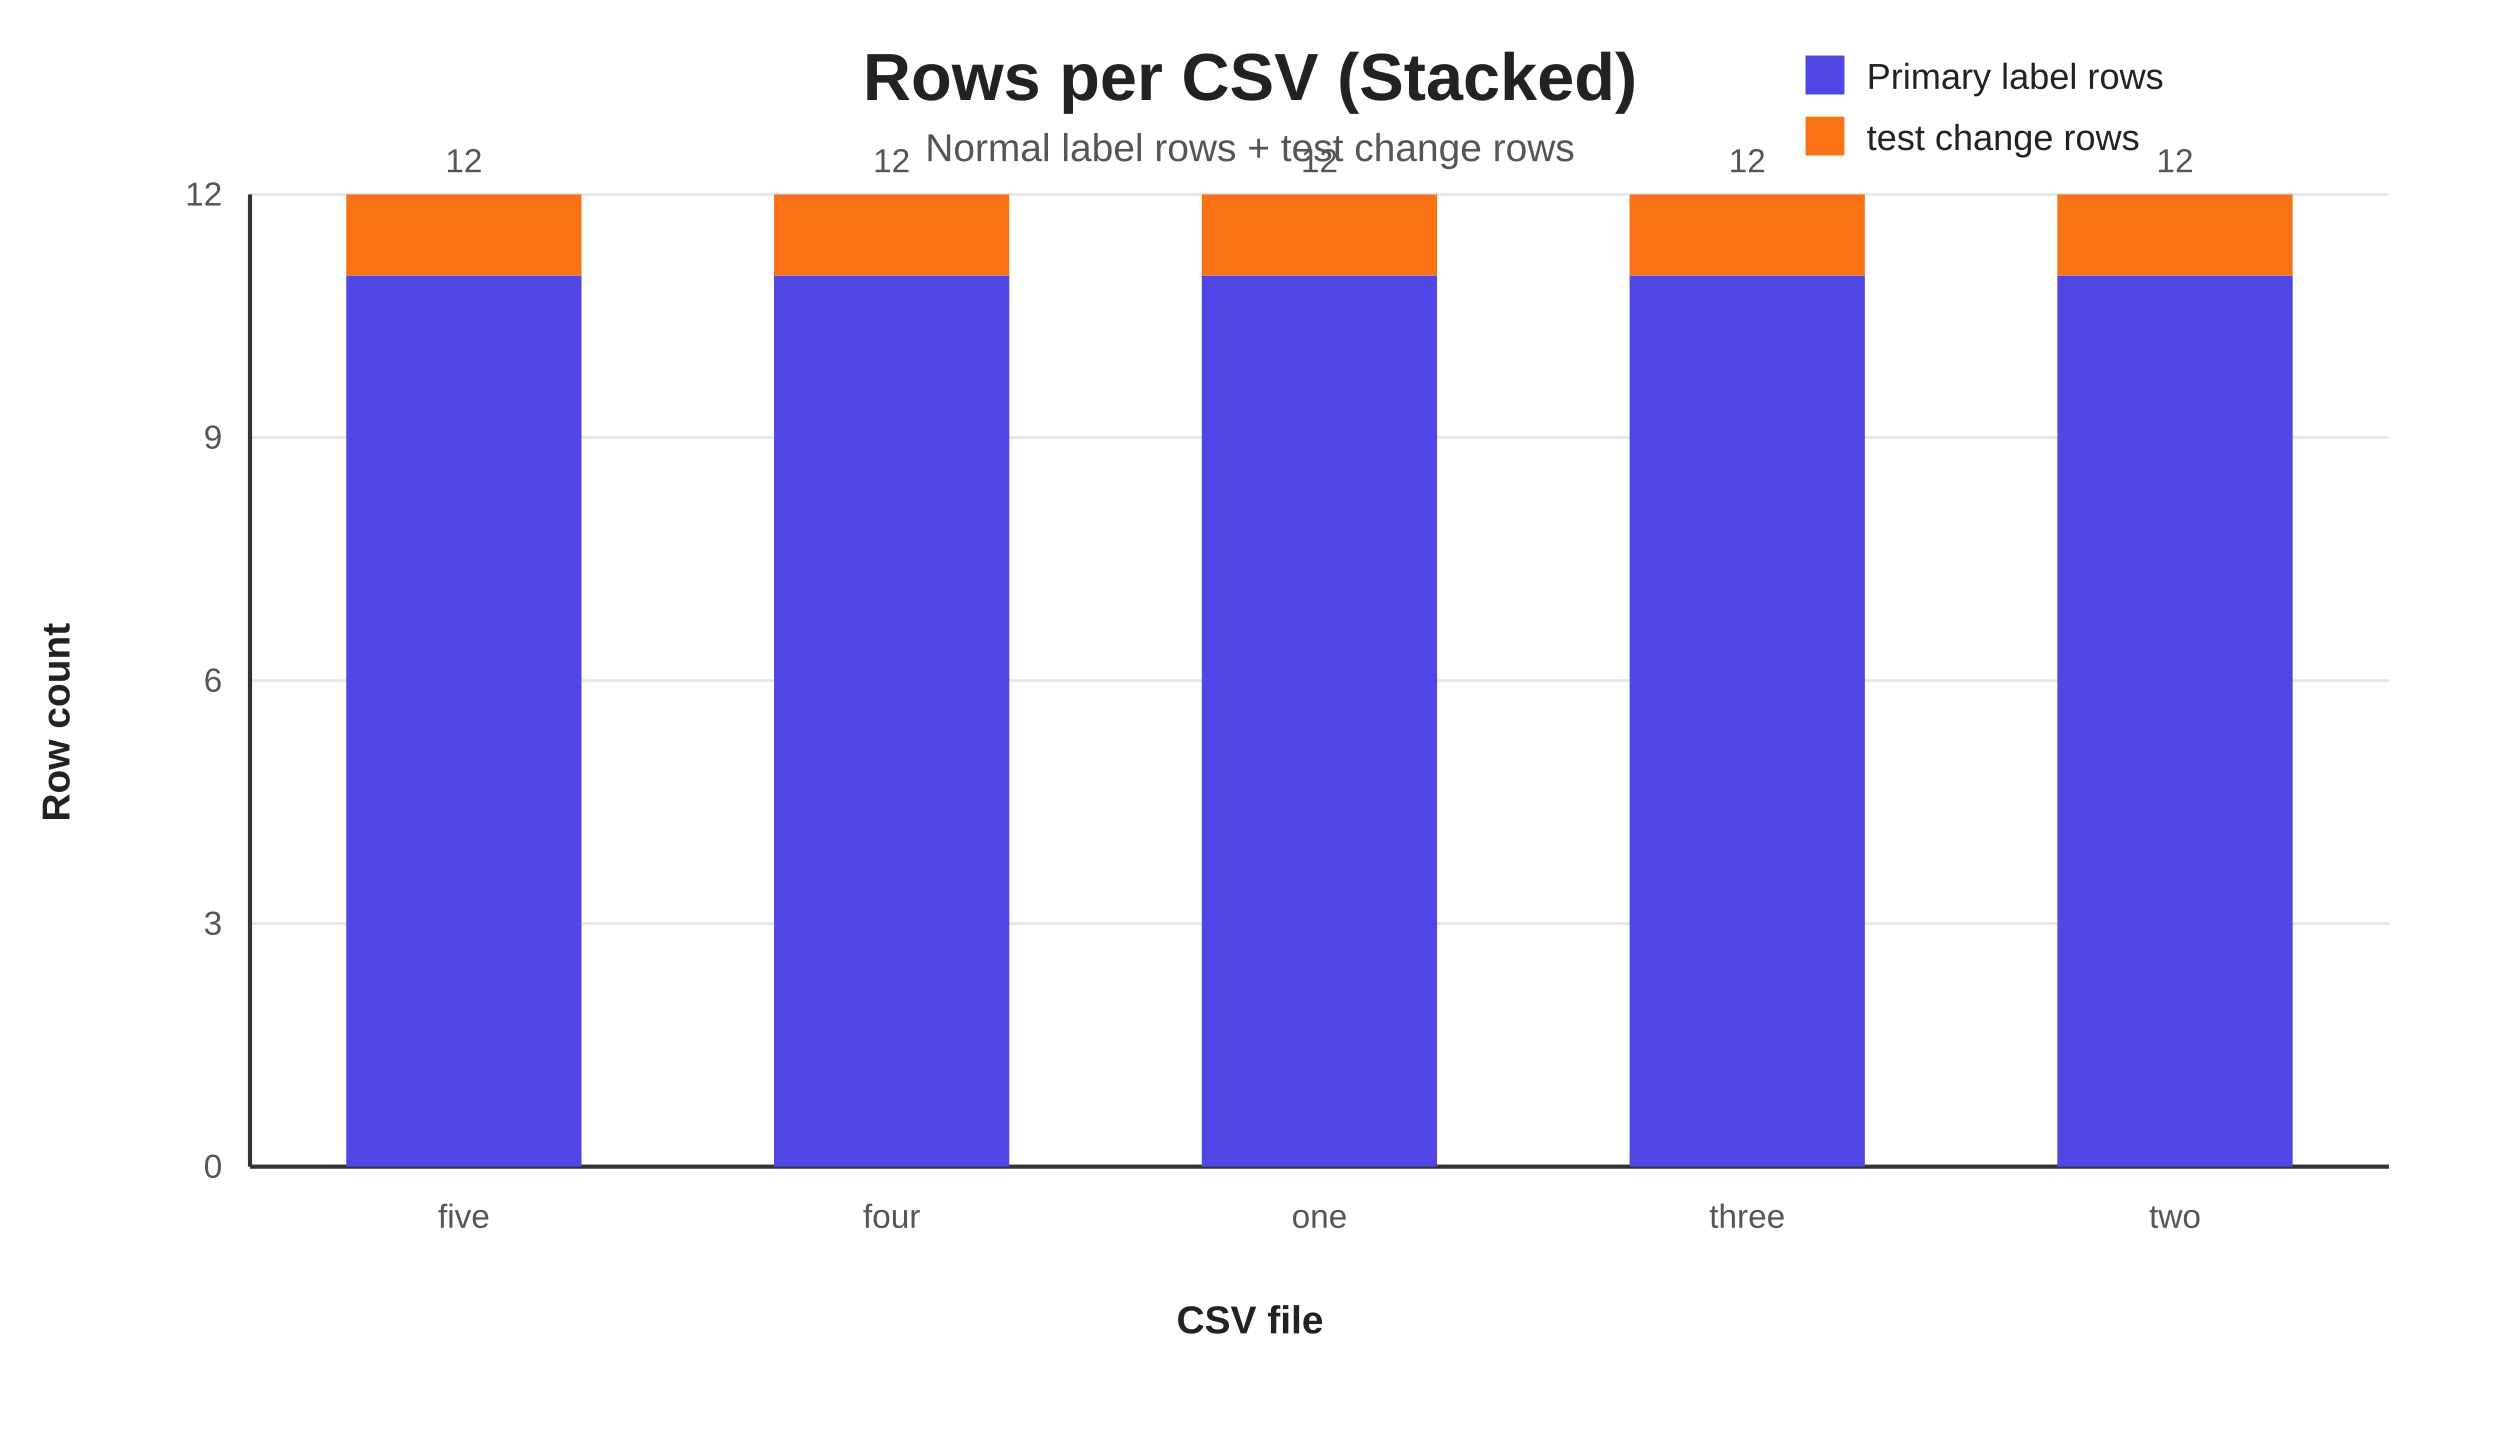
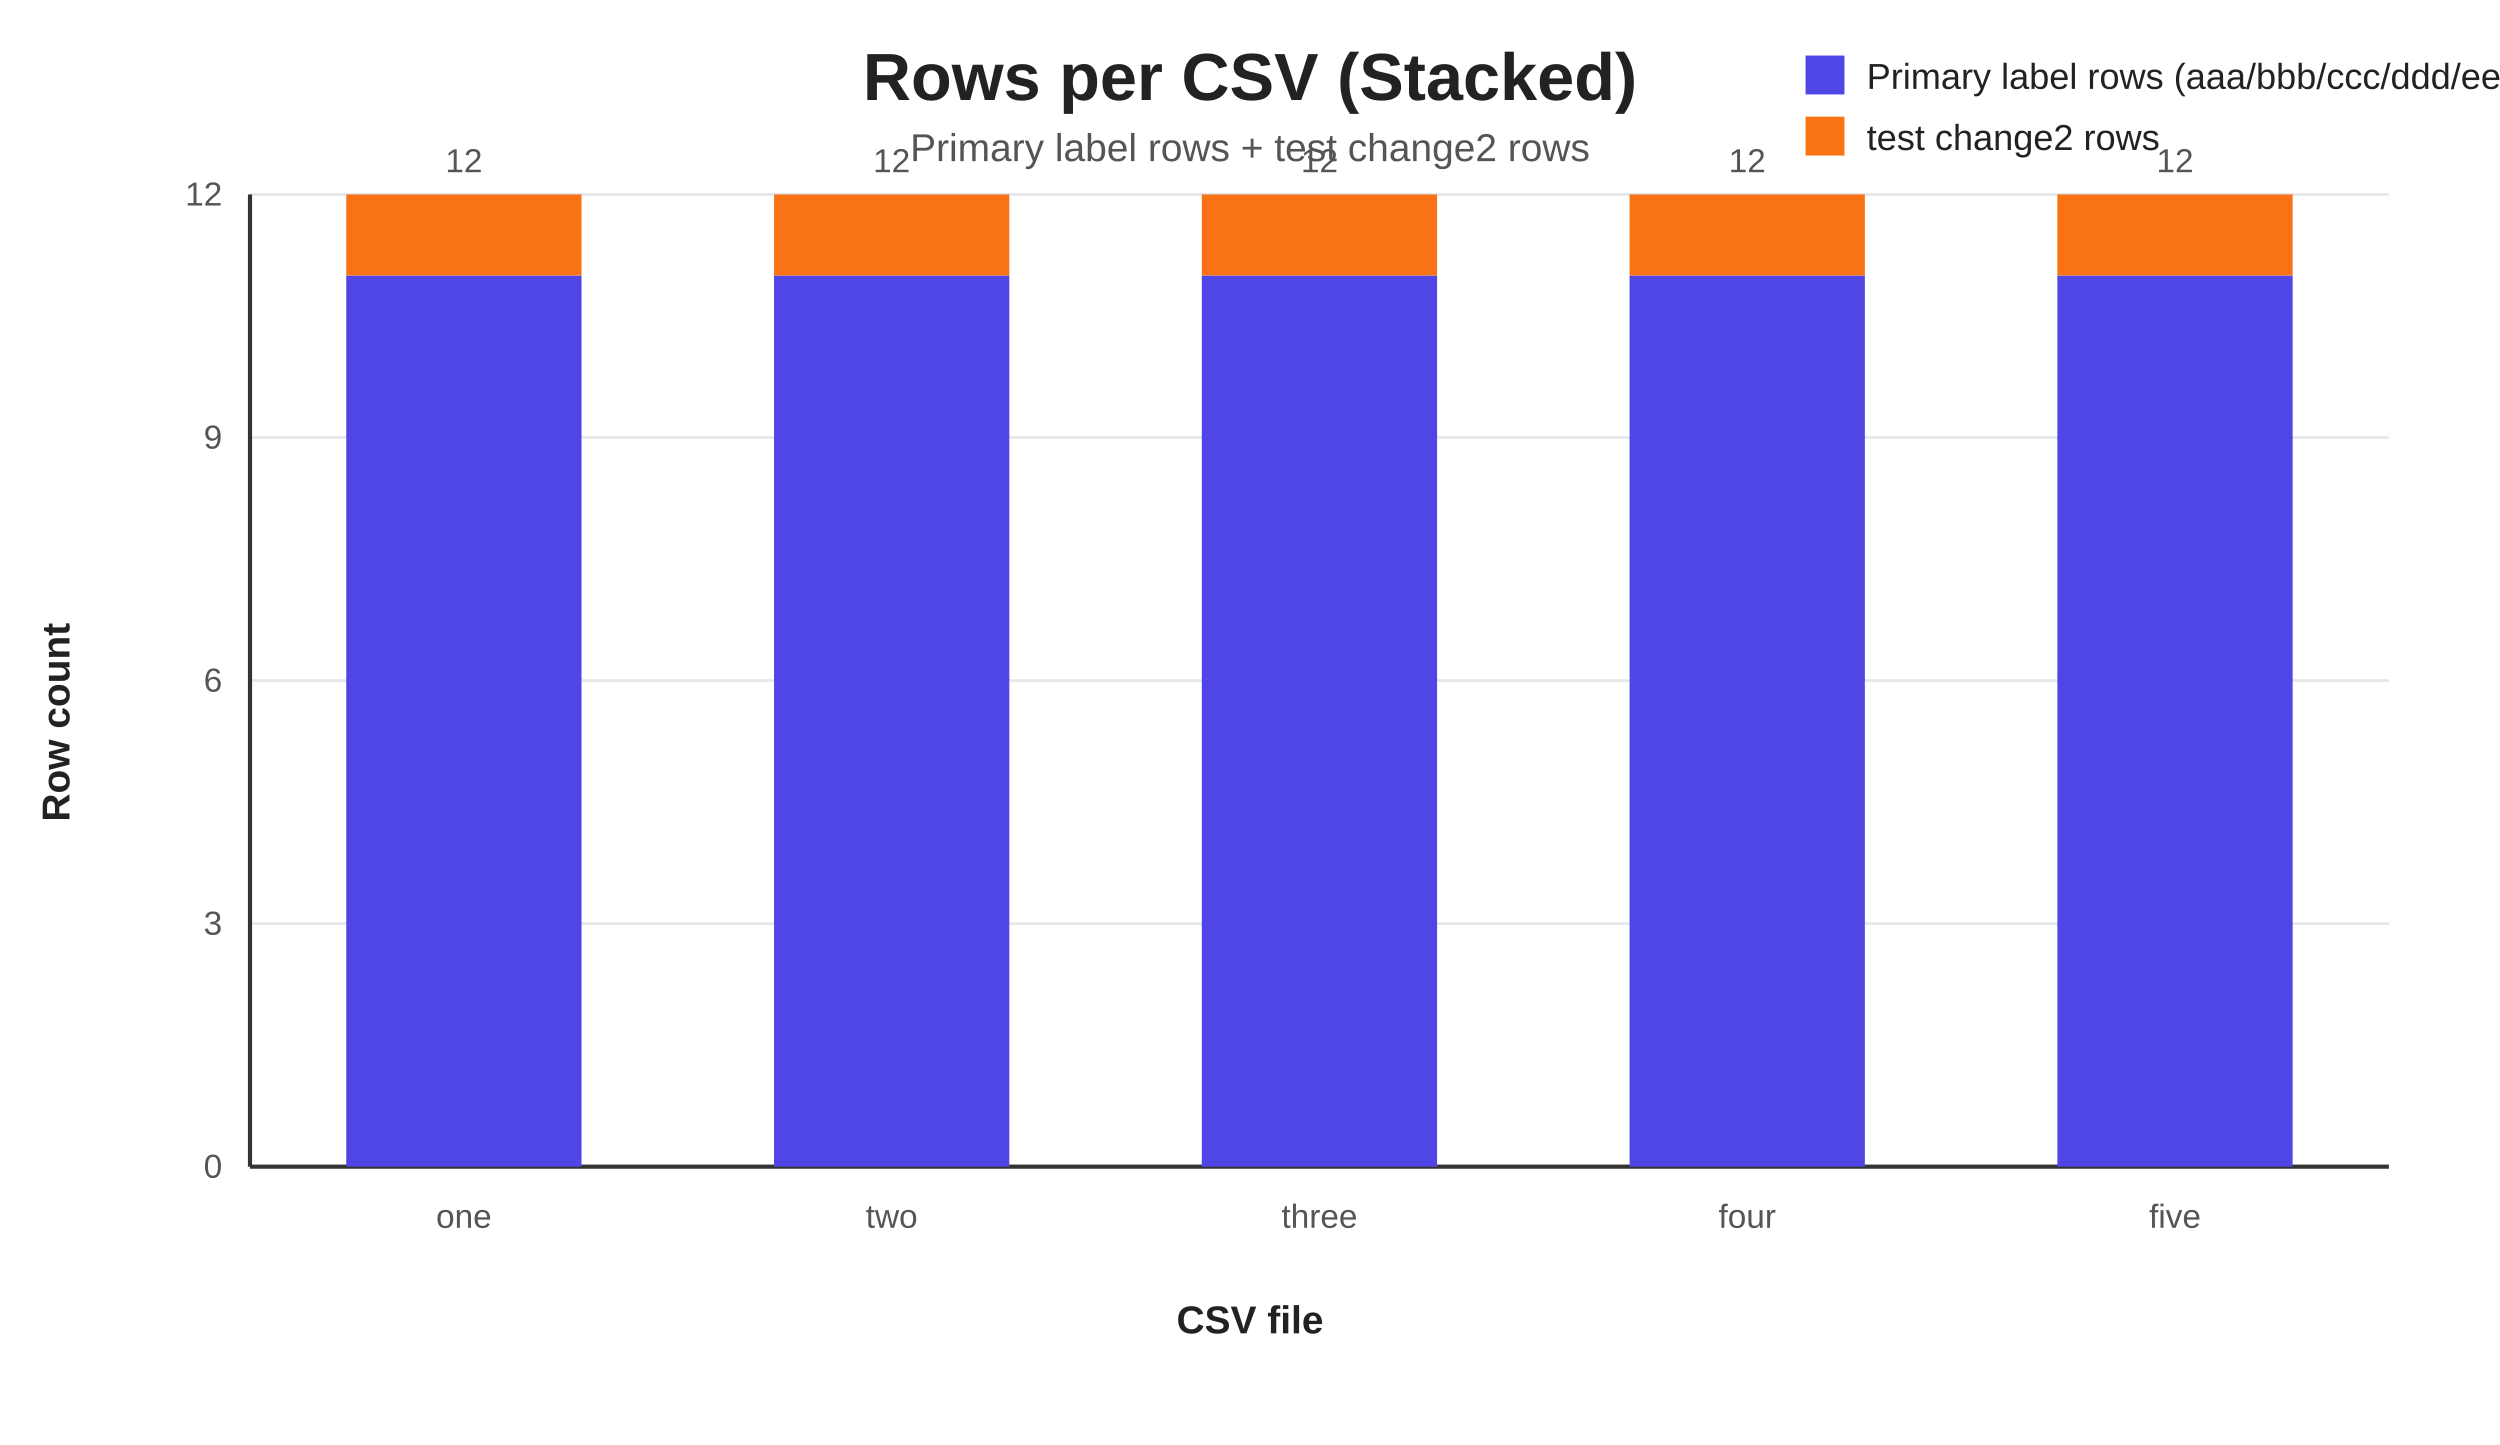
<svg xmlns="http://www.w3.org/2000/svg" width="900" height="520" viewBox="0 0 900 520">
  <style>
text { font-family: Arial, Helvetica, sans-serif; fill: #222; }
.title { font-size: 24px; font-weight: 700; }
.subtitle { font-size: 14px; fill: #555; }
.axis-label { font-size: 14px; font-weight: 600; }
.tick { font-size: 12px; fill: #555; }
.legend { font-size: 13px; }
</style>
  <text class="title" x="450.0" y="36" text-anchor="middle">Rows per CSV (Stacked)</text>
-   <text class="subtitle" x="450.0" y="58" text-anchor="middle">Normal label rows + test change rows</text>
+   <text class="subtitle" x="450.0" y="58" text-anchor="middle">Primary label rows + test change2 rows</text>
  <line x1="90" y1="420.00" x2="860" y2="420.00" stroke="#e5e7eb" stroke-width="1" />
  <text class="tick" x="80" y="424.00" text-anchor="end">0</text>
  <line x1="90" y1="332.50" x2="860" y2="332.50" stroke="#e5e7eb" stroke-width="1" />
  <text class="tick" x="80" y="336.50" text-anchor="end">3</text>
  <line x1="90" y1="245.00" x2="860" y2="245.00" stroke="#e5e7eb" stroke-width="1" />
  <text class="tick" x="80" y="249.00" text-anchor="end">6</text>
  <line x1="90" y1="157.50" x2="860" y2="157.50" stroke="#e5e7eb" stroke-width="1" />
  <text class="tick" x="80" y="161.50" text-anchor="end">9</text>
  <line x1="90" y1="70.00" x2="860" y2="70.00" stroke="#e5e7eb" stroke-width="1" />
  <text class="tick" x="80" y="74.00" text-anchor="end">12</text>
  <line x1="90" y1="420" x2="860" y2="420" stroke="#333" stroke-width="1.5" />
  <line x1="90" y1="70" x2="90" y2="420" stroke="#333" stroke-width="1.5" />
  <rect x="124.65" y="99.17" width="84.70" height="320.83" fill="#4f46e5" />
  <rect x="124.65" y="70.00" width="84.70" height="29.17" fill="#f97316" />
-   <text class="tick" x="167.00" y="442" text-anchor="middle">five</text>
+   <text class="tick" x="167.00" y="442" text-anchor="middle">one</text>
  <text class="tick" x="167.00" y="62.00" text-anchor="middle">12</text>
  <rect x="278.65" y="99.17" width="84.70" height="320.83" fill="#4f46e5" />
  <rect x="278.65" y="70.00" width="84.70" height="29.17" fill="#f97316" />
-   <text class="tick" x="321.00" y="442" text-anchor="middle">four</text>
+   <text class="tick" x="321.00" y="442" text-anchor="middle">two</text>
  <text class="tick" x="321.00" y="62.00" text-anchor="middle">12</text>
  <rect x="432.65" y="99.17" width="84.70" height="320.83" fill="#4f46e5" />
  <rect x="432.65" y="70.00" width="84.70" height="29.17" fill="#f97316" />
-   <text class="tick" x="475.00" y="442" text-anchor="middle">one</text>
+   <text class="tick" x="475.00" y="442" text-anchor="middle">three</text>
  <text class="tick" x="475.00" y="62.00" text-anchor="middle">12</text>
  <rect x="586.65" y="99.17" width="84.70" height="320.83" fill="#4f46e5" />
  <rect x="586.65" y="70.00" width="84.70" height="29.17" fill="#f97316" />
-   <text class="tick" x="629.00" y="442" text-anchor="middle">three</text>
+   <text class="tick" x="629.00" y="442" text-anchor="middle">four</text>
  <text class="tick" x="629.00" y="62.00" text-anchor="middle">12</text>
  <rect x="740.65" y="99.17" width="84.70" height="320.83" fill="#4f46e5" />
  <rect x="740.65" y="70.00" width="84.70" height="29.17" fill="#f97316" />
-   <text class="tick" x="783.00" y="442" text-anchor="middle">two</text>
+   <text class="tick" x="783.00" y="442" text-anchor="middle">five</text>
  <text class="tick" x="783.00" y="62.00" text-anchor="middle">12</text>
  <text class="axis-label" x="450.0" y="480" text-anchor="middle">CSV file</text>
  <text class="axis-label" transform="translate(25 260.0) rotate(-90)" text-anchor="middle">Row count</text>
  <rect x="650" y="20" width="14" height="14" fill="#4f46e5" />
-   <text class="legend" x="672" y="32">Primary label rows</text>
+   <text class="legend" x="672" y="32">Primary label rows (aaa/bbb/ccc/ddd/eee)</text>
  <rect x="650" y="42" width="14" height="14" fill="#f97316" />
-   <text class="legend" x="672" y="54">test change rows</text>
+   <text class="legend" x="672" y="54">test change2 rows</text>
</svg>
